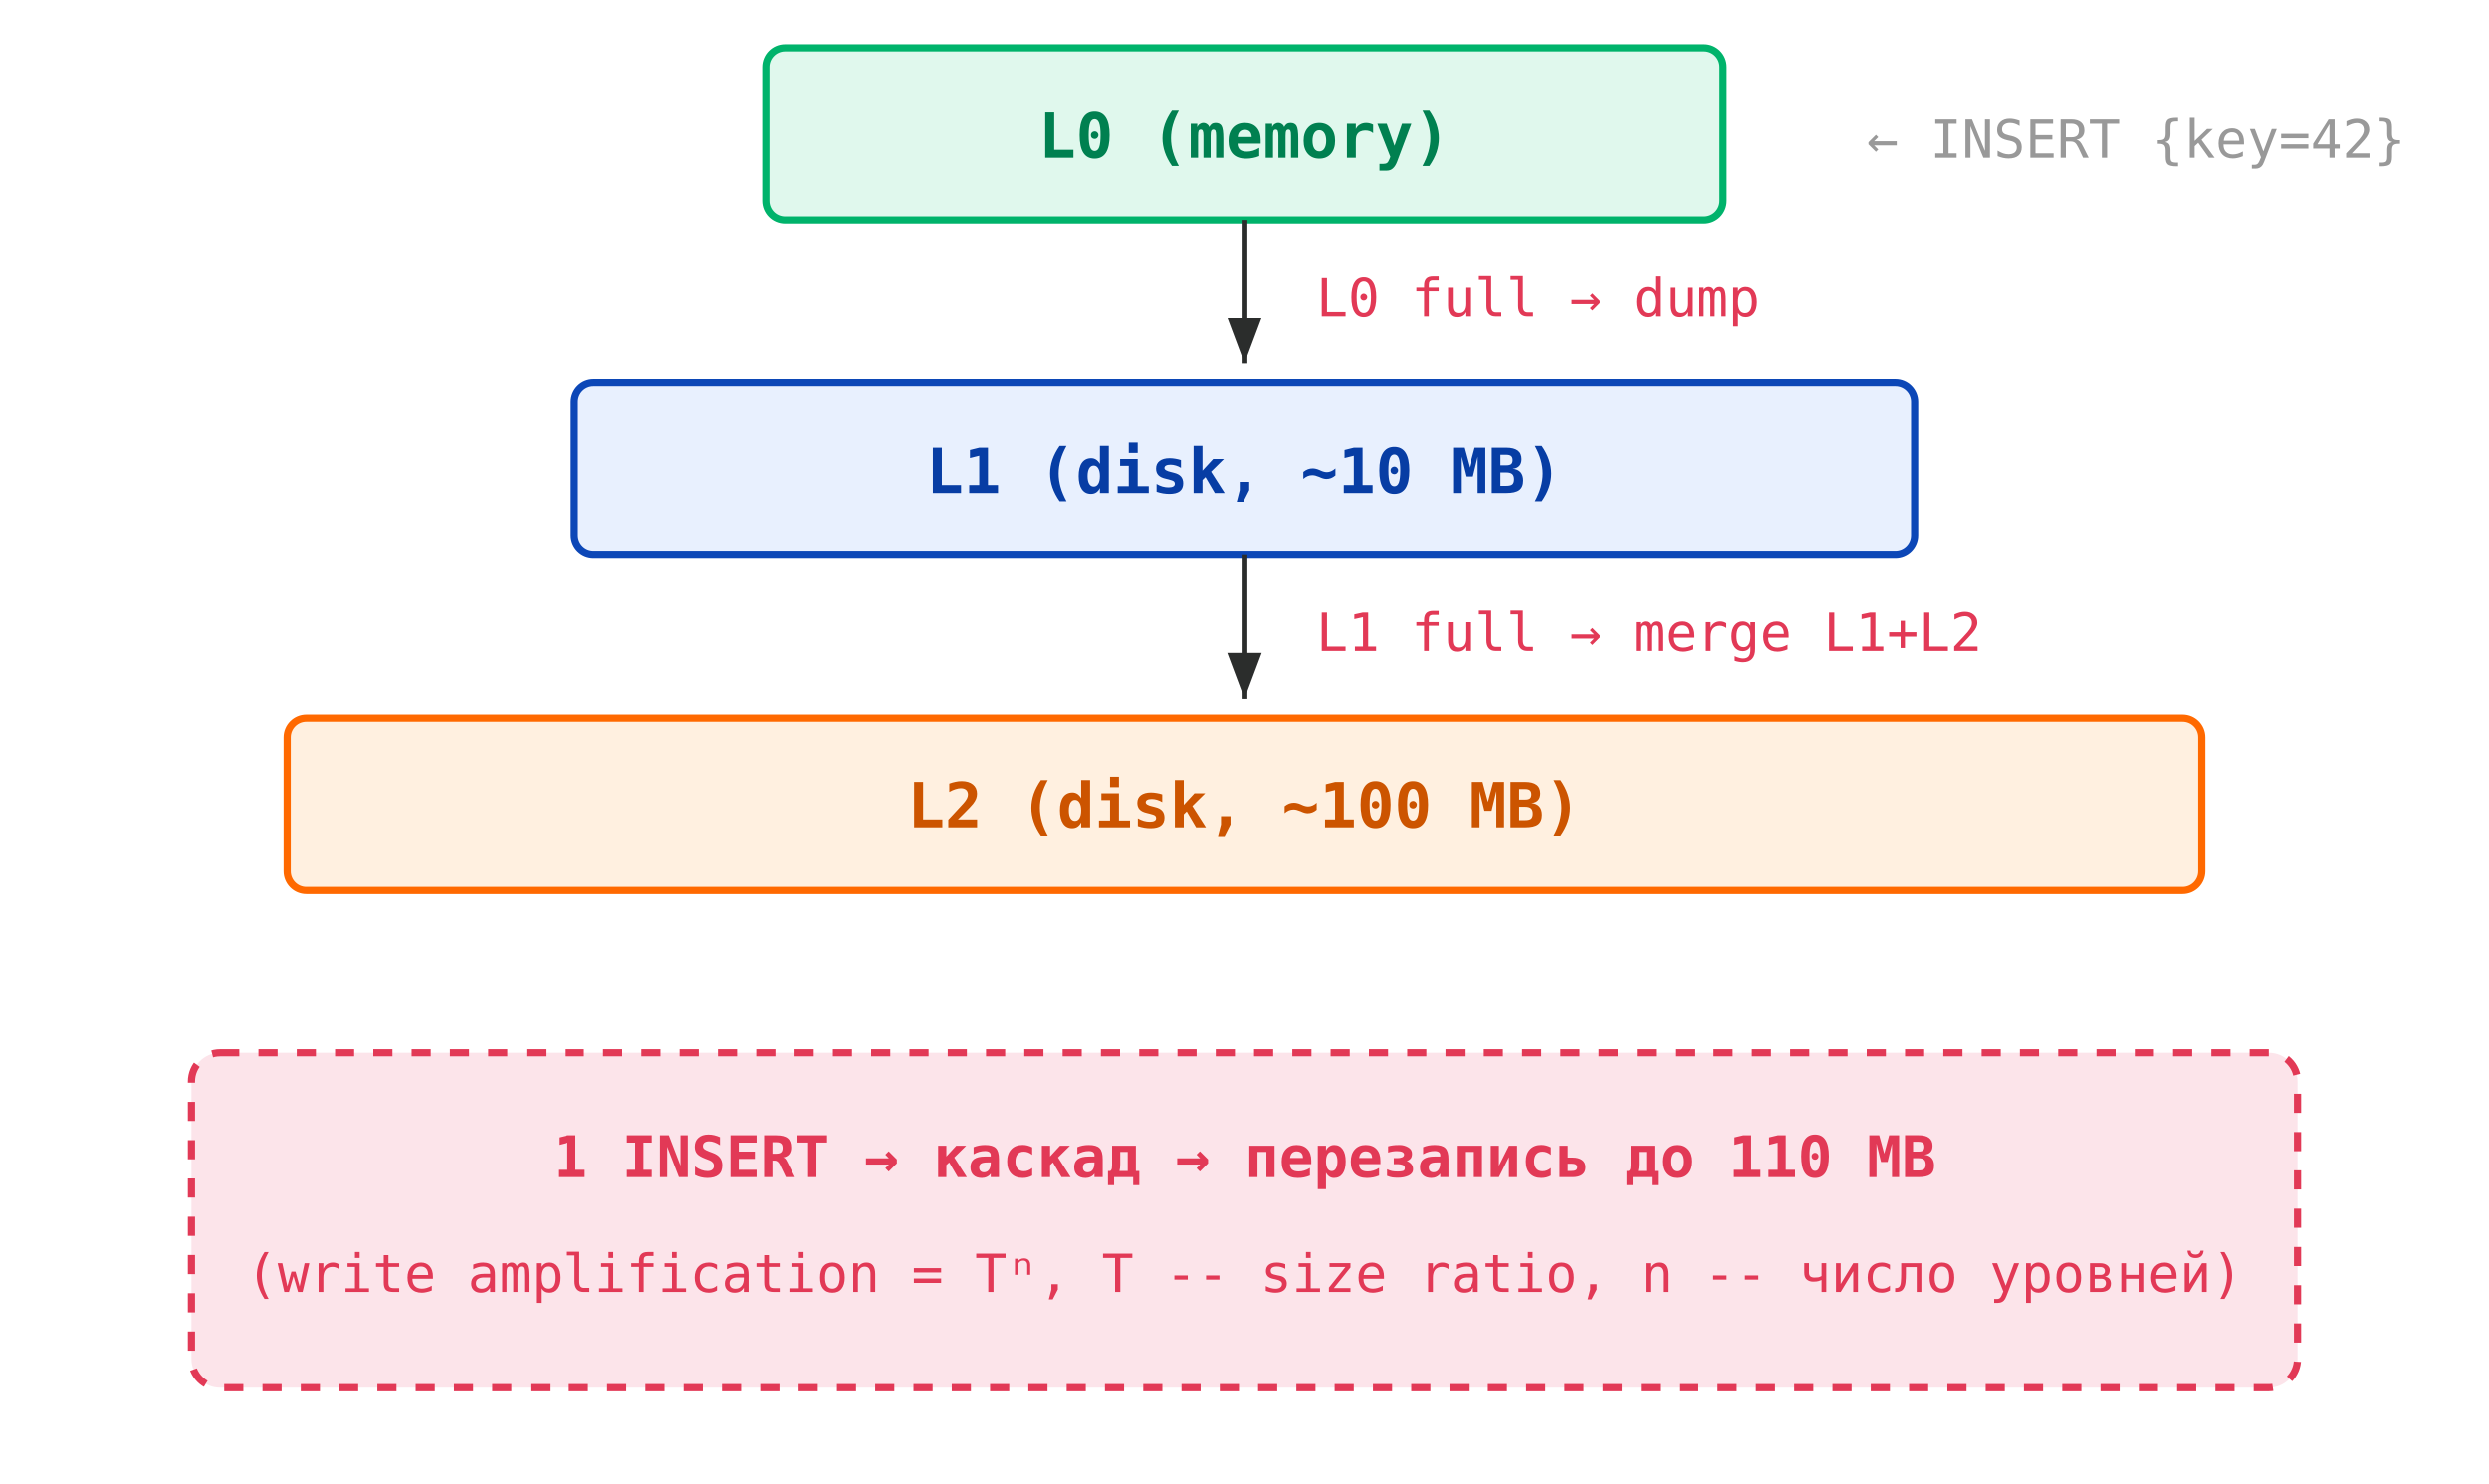
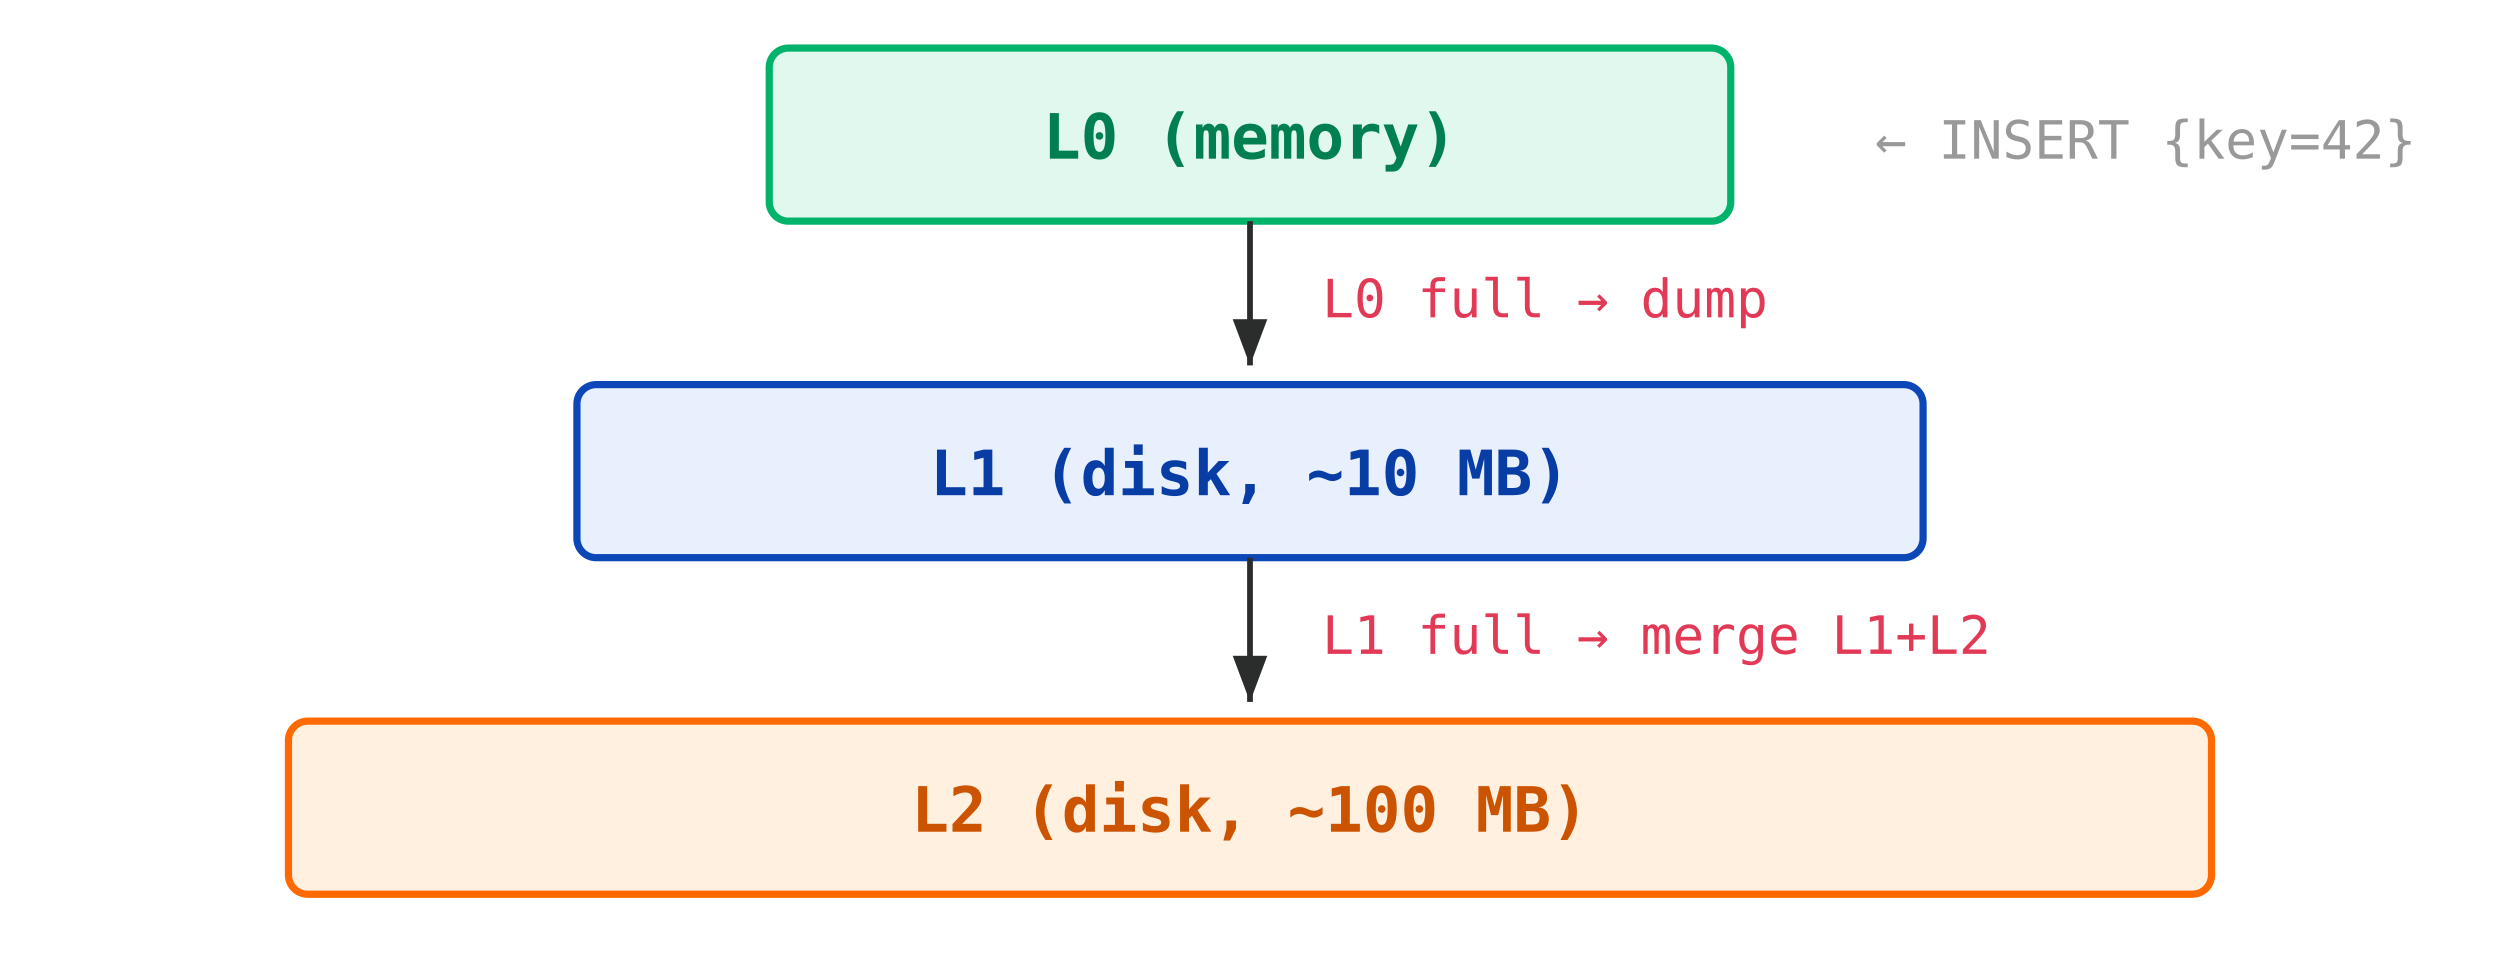
- <svg xmlns="http://www.w3.org/2000/svg" viewBox="0 0 520 310" font-family="Consolas, monospace" font-size="13">
+ <svg xmlns="http://www.w3.org/2000/svg" viewBox="0 0 520 200" font-family="Consolas, monospace" font-size="13">
  <defs>
    <marker id="arrow" markerWidth="8" markerHeight="6" refX="8" refY="3" orient="auto">
      <path d="M0,0 L8,3 L0,6" fill="#2B2D2C" />
    </marker>
  </defs>
  <rect x="160" y="10" width="200" height="36" rx="4" fill="#E0F8ED" stroke="#00B36B" stroke-width="1.5" />
  <text x="260" y="33" text-anchor="middle" font-weight="bold" fill="#008050">L0 (memory)</text>
  <text x="390" y="33" fill="#999" font-size="11">← INSERT {key=42}</text>
  <line x1="260" y1="46" x2="260" y2="76" stroke="#2B2D2C" stroke-width="1.2" marker-end="url(#arrow)" />
  <text x="275" y="66" fill="#E23956" font-size="11">L0 full → dump</text>
  <rect x="120" y="80" width="280" height="36" rx="4" fill="#E8F0FE" stroke="#0C47B7" stroke-width="1.5" />
  <text x="260" y="103" text-anchor="middle" font-weight="bold" fill="#073DA4">L1 (disk, ~10 MB)</text>
  <line x1="260" y1="116" x2="260" y2="146" stroke="#2B2D2C" stroke-width="1.2" marker-end="url(#arrow)" />
  <text x="275" y="136" fill="#E23956" font-size="11">L1 full → merge L1+L2</text>
  <rect x="60" y="150" width="400" height="36" rx="4" fill="#FFF0E0" stroke="#FF6900" stroke-width="1.5" />
  <text x="260" y="173" text-anchor="middle" font-weight="bold" fill="#CC5400">L2 (disk, ~100 MB)</text>
-   <rect x="40" y="220" width="440" height="70" rx="6" fill="#FCE4EA" stroke="#E23956" stroke-width="1.5" stroke-dasharray="4" />
-   <text x="260" y="246" text-anchor="middle" fill="#E23956" font-size="12" font-weight="bold">1 INSERT → каскад → перезапись до 110 MB</text>
-   <text x="260" y="270" text-anchor="middle" fill="#E23956" font-size="11">(write amplification = Tⁿ, T -- size ratio, n -- число уровней)</text>
</svg>
